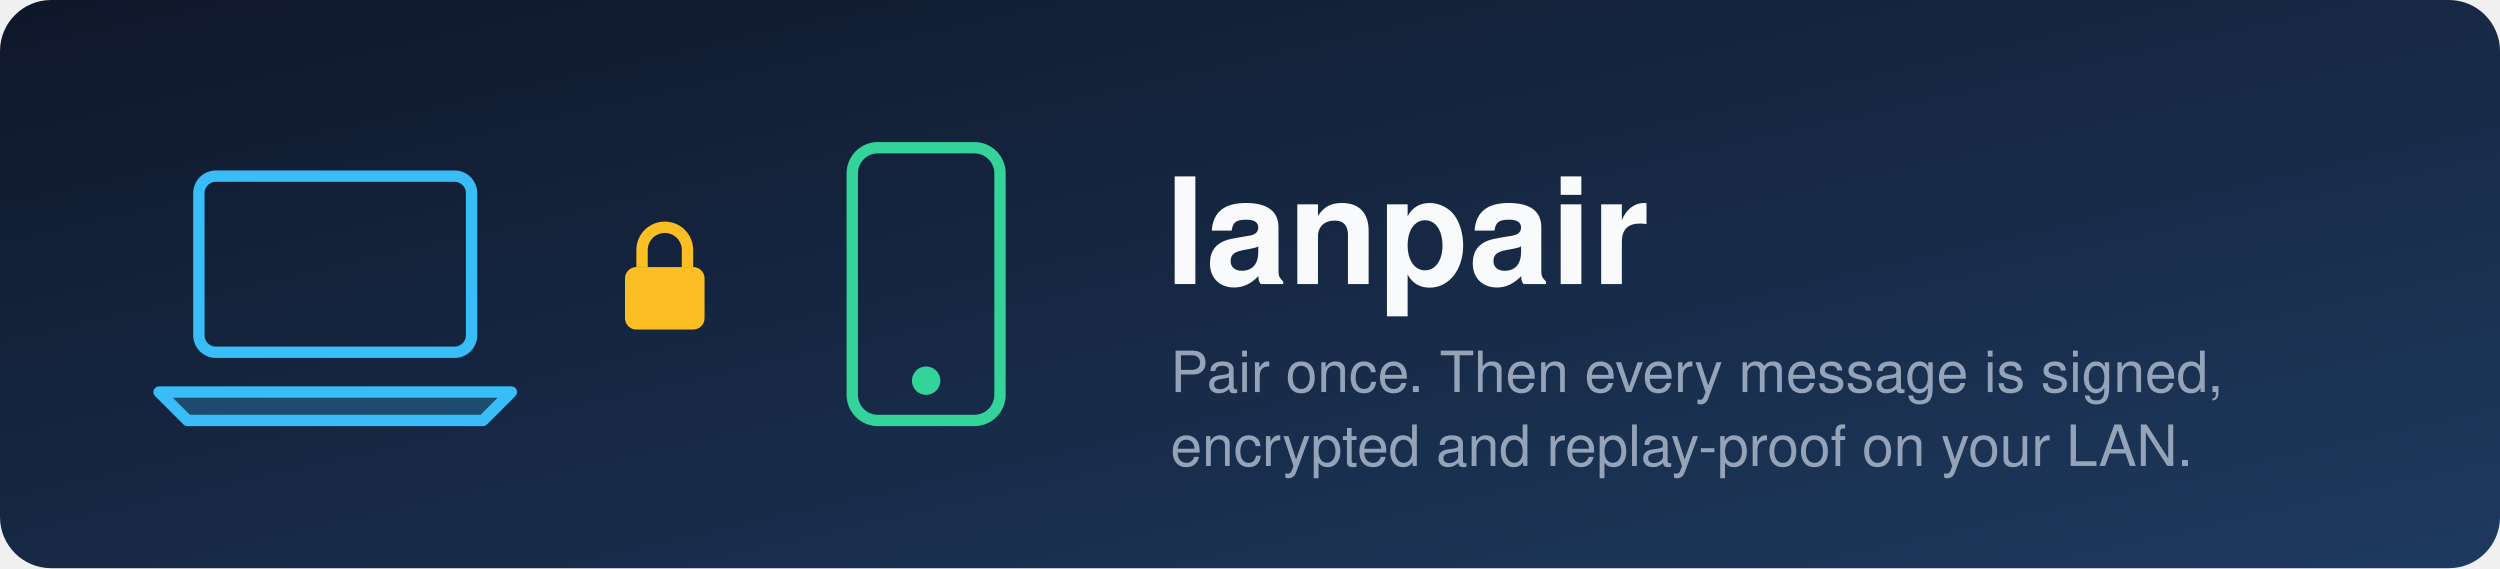
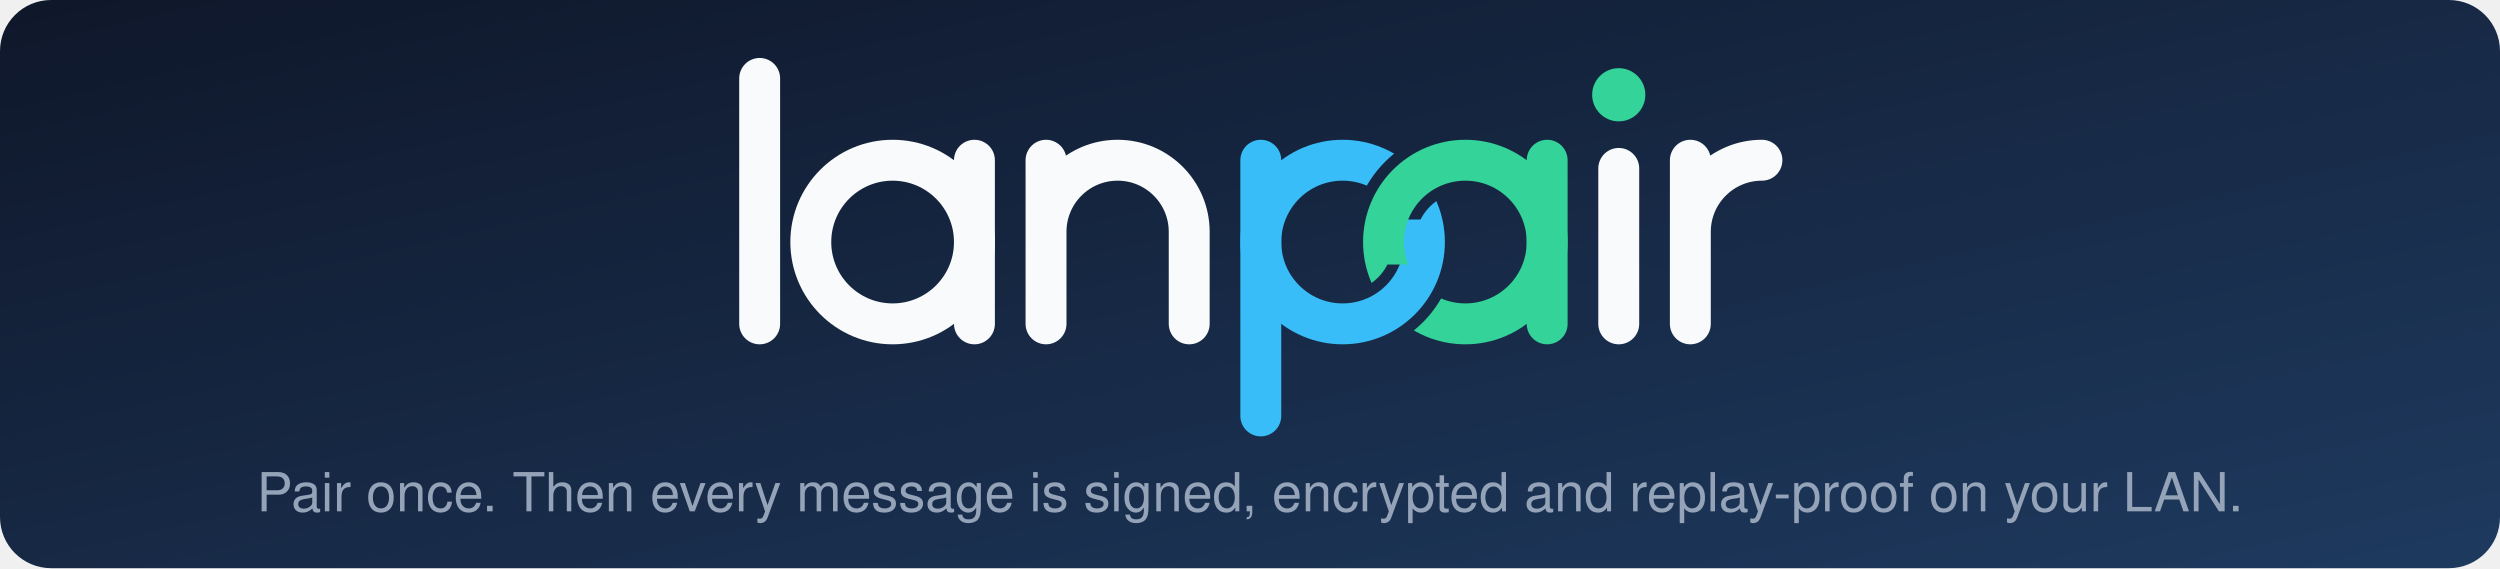
<svg xmlns="http://www.w3.org/2000/svg" viewBox="0 0 880 200" role="img" aria-labelledby="t d">
  <defs>
    <linearGradient id="bg" x1="0" y1="0" x2="1" y2="1">
      <stop offset="0" stop-color="#0f172a" />
      <stop offset="1" stop-color="#1e3a5f" />
    </linearGradient>
-     <linearGradient id="link" x1="0" x2="1">
-       <stop offset="0" stop-color="#38bdf8" />
-       <stop offset="1" stop-color="#34d399" />
-     </linearGradient>
+     <clipPath id="top">
+       <rect x="316" y="66" width="38" height="33" />
+     </clipPath>
+     <clipPath id="bottom">
+       <rect x="316" y="121" width="38" height="33" />
+     </clipPath>
+     <mask id="under-a" maskUnits="userSpaceOnUse" x="0" y="0" width="520" height="220">
+       <rect width="520" height="220" fill="#fff" />
+       <circle cx="365" cy="110" r="40" fill="none" stroke="#000" stroke-width="31" clip-path="url(#top)" />
+     </mask>
+     <mask id="under-p" maskUnits="userSpaceOnUse" x="0" y="0" width="520" height="220">
+       <rect width="520" height="220" fill="#fff" />
+       <circle cx="305" cy="110" r="40" fill="none" stroke="#000" stroke-width="31" clip-path="url(#bottom)" />
+     </mask>
  </defs>
  <rect width="880" height="200" rx="18" fill="url(#bg)" />
-   <g fill="none" stroke="#38bdf8" stroke-width="4" stroke-linejoin="round">
-     <rect x="70" y="62" width="96" height="62" rx="6" />
-     <path d="M56 138h124l-10 10H66z" fill="#38bdf8" fill-opacity=".25" />
+   <g transform="translate(253 6) scale(.72)">
+     <g fill="none" stroke="#f8fafc" stroke-width="20" stroke-linecap="round" stroke-linejoin="round">
+       <path d="M20 30V150" />
+       <circle cx="85" cy="110" r="40" />
+       <path d="M125 70V150" />
+       <path d="M160 70V150M160 105a35 35 0 0 1 70 0V150" />
+       <path d="M265 70V195" stroke="#38bdf8" />
+       <circle cx="305" cy="110" r="40" stroke="#38bdf8" mask="url(#under-a)" />
+       <circle cx="365" cy="110" r="40" stroke="#34d399" mask="url(#under-p)" />
+       <path d="M405 70V150" stroke="#34d399" />
+       <path d="M440 74V150" />
+       <path d="M475 70V150M475 105a35 35 0 0 1 35-35" />
+     </g>
+     <circle cx="440" cy="38" r="13" fill="#34d399" />
  </g>
-   <g fill="none" stroke="#34d399" stroke-width="4">
-     <rect x="300" y="52" width="52" height="96" rx="9" />
-     <circle cx="326" cy="134" r="3" fill="#34d399" />
-   </g>
-   <path d="M182 100h102" stroke="url(#link)" stroke-width="4" stroke-dasharray="8 7" stroke-linecap="round" />
-   <g transform="translate(220 78)">
-     <rect x="0" y="16" width="28" height="22" rx="4" fill="#fbbf24" />
-     <path d="M6 16v-6a8 8 0 0 1 16 0v6" fill="none" stroke="#fbbf24" stroke-width="4" />
-   </g>
-   <text x="410" y="100" fill="#f8fafc" font-family="ui-sans-serif, -apple-system, Segoe UI, Helvetica, Arial, sans-serif" font-size="52" font-weight="700">lanpair</text>
-   <text x="412" y="138" fill="#94a3b8" font-family="ui-sans-serif, -apple-system, Segoe UI, Helvetica, Arial, sans-serif" font-size="20">Pair once. Then every message is signed,</text>
-   <text x="412" y="164" fill="#94a3b8" font-family="ui-sans-serif, -apple-system, Segoe UI, Helvetica, Arial, sans-serif" font-size="20">encrypted and replay-proof on your LAN.</text>
+   <text x="440" y="180" text-anchor="middle" fill="#94a3b8" font-family="-apple-system, Segoe UI, Helvetica, Arial, sans-serif" font-size="19">Pair once. Then every message is signed, encrypted and replay-proof on your LAN.</text>
</svg>
